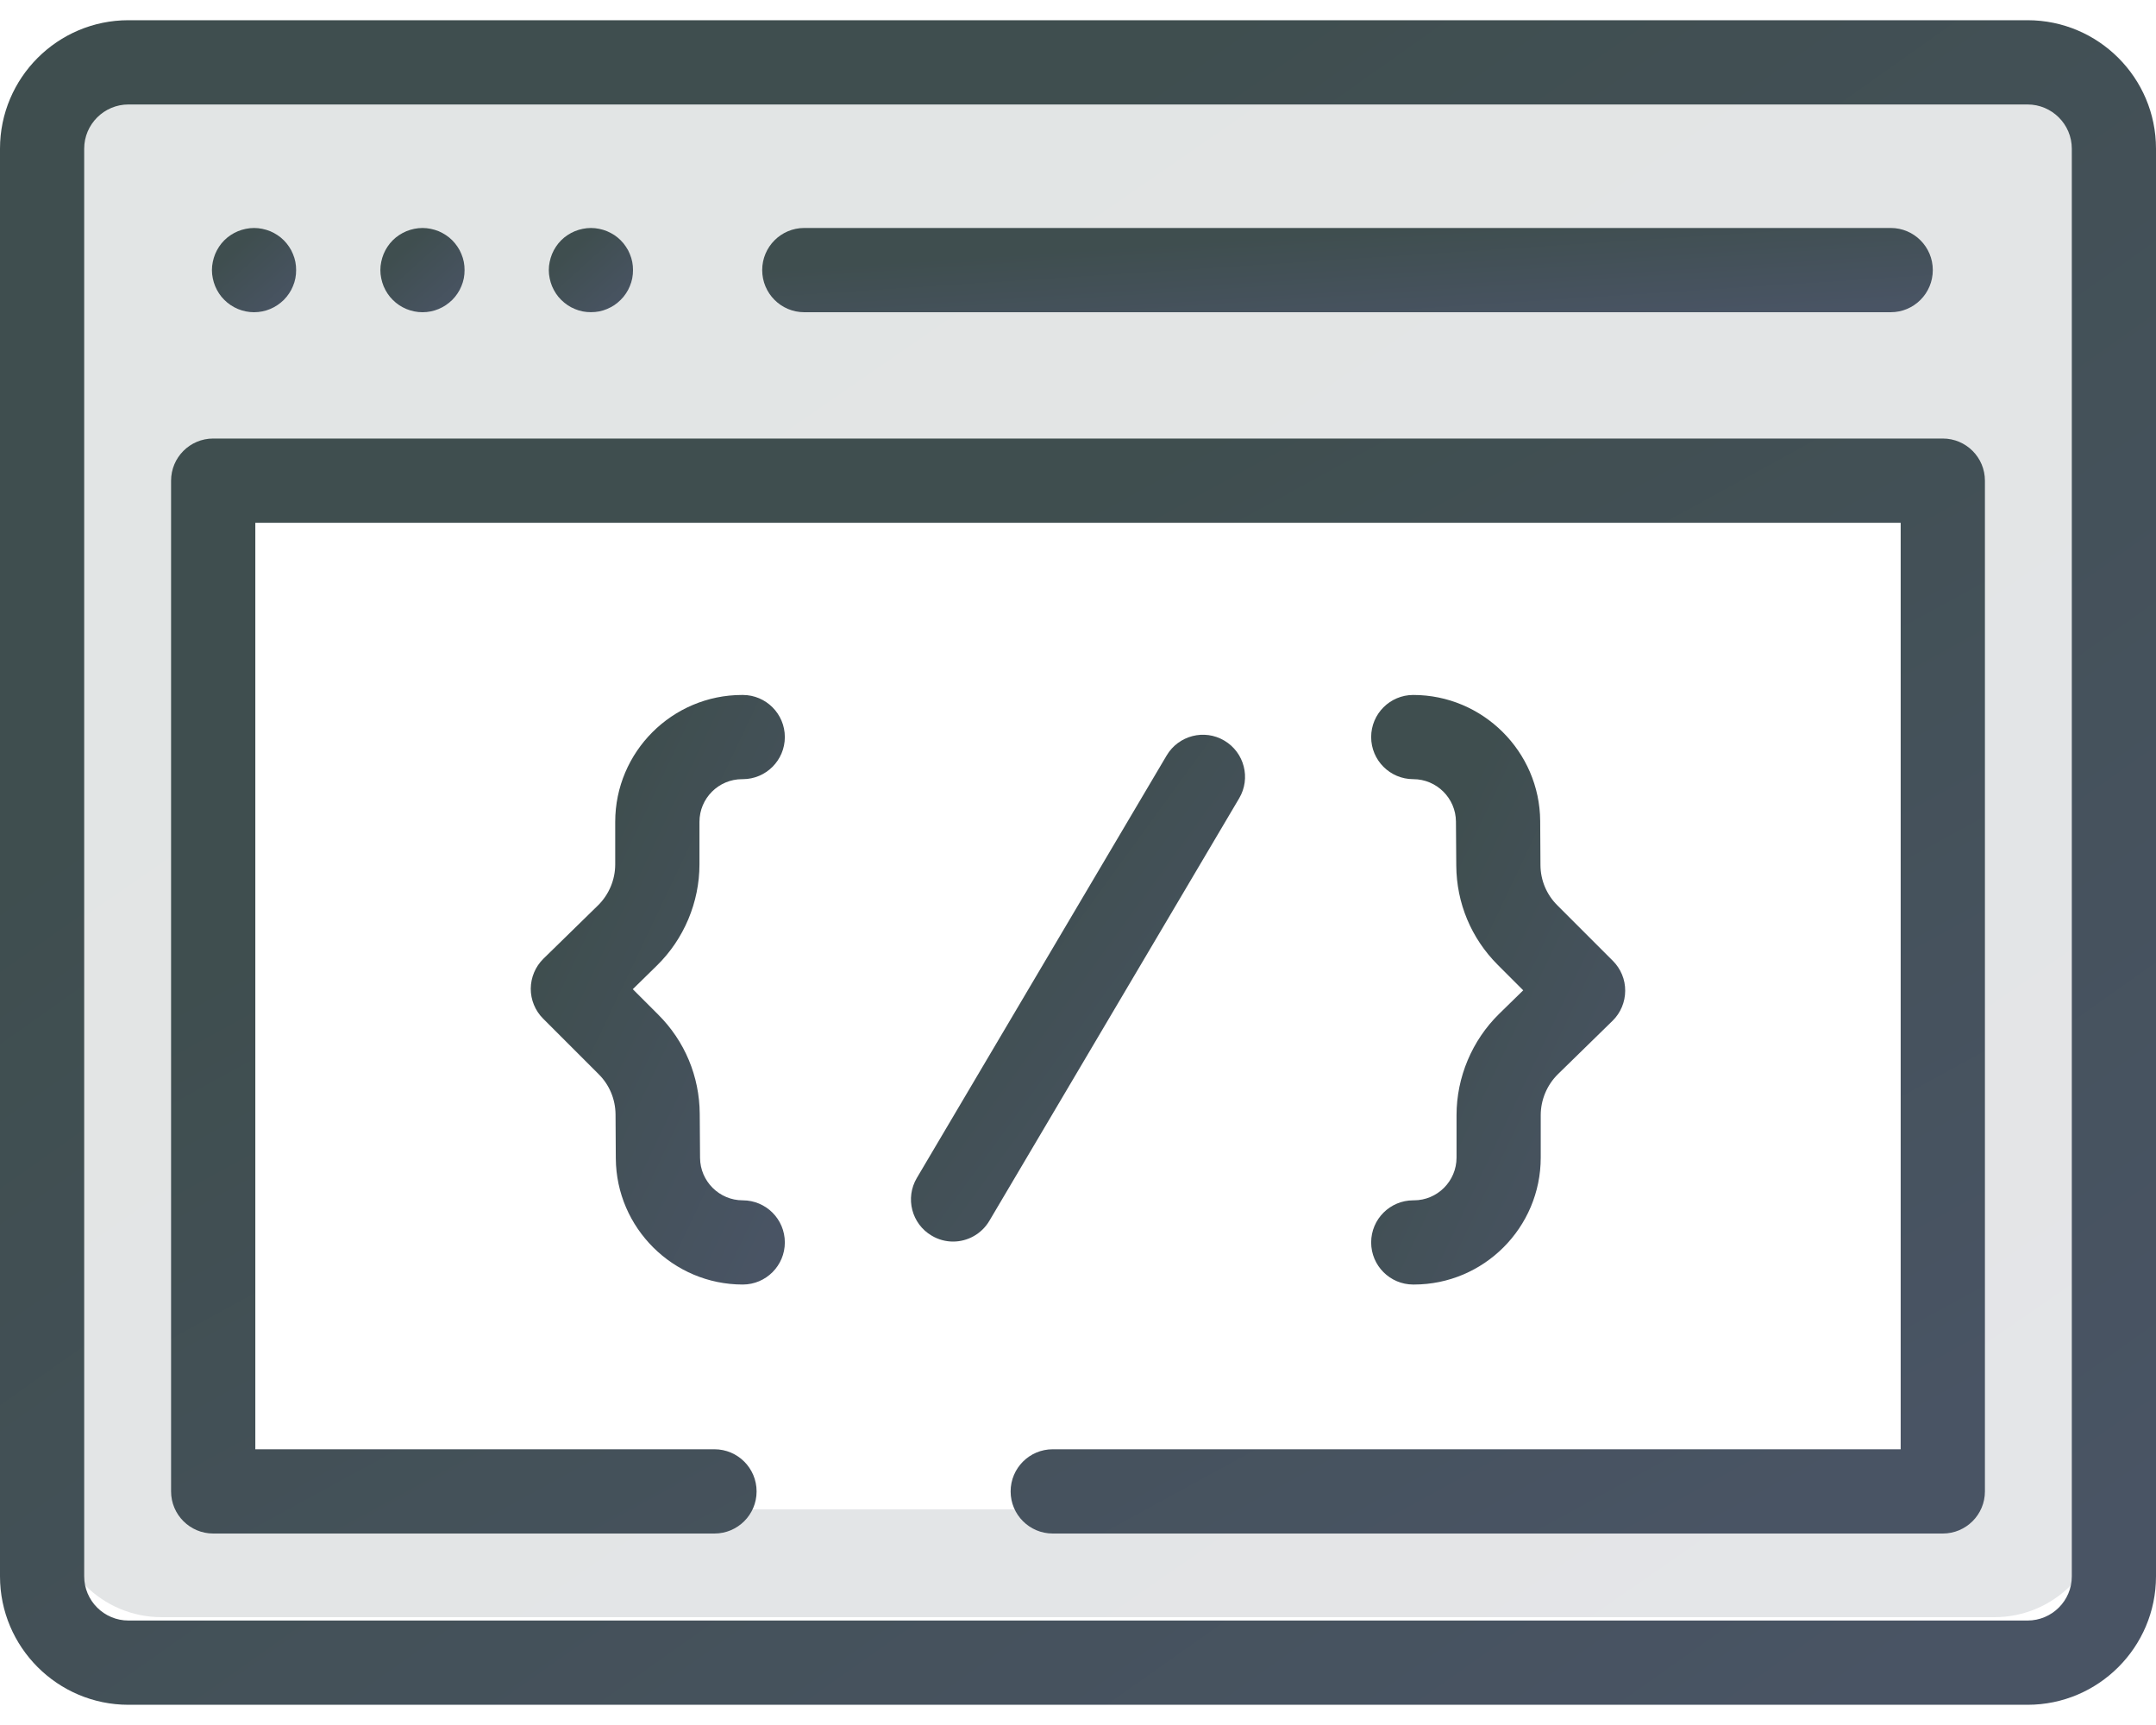
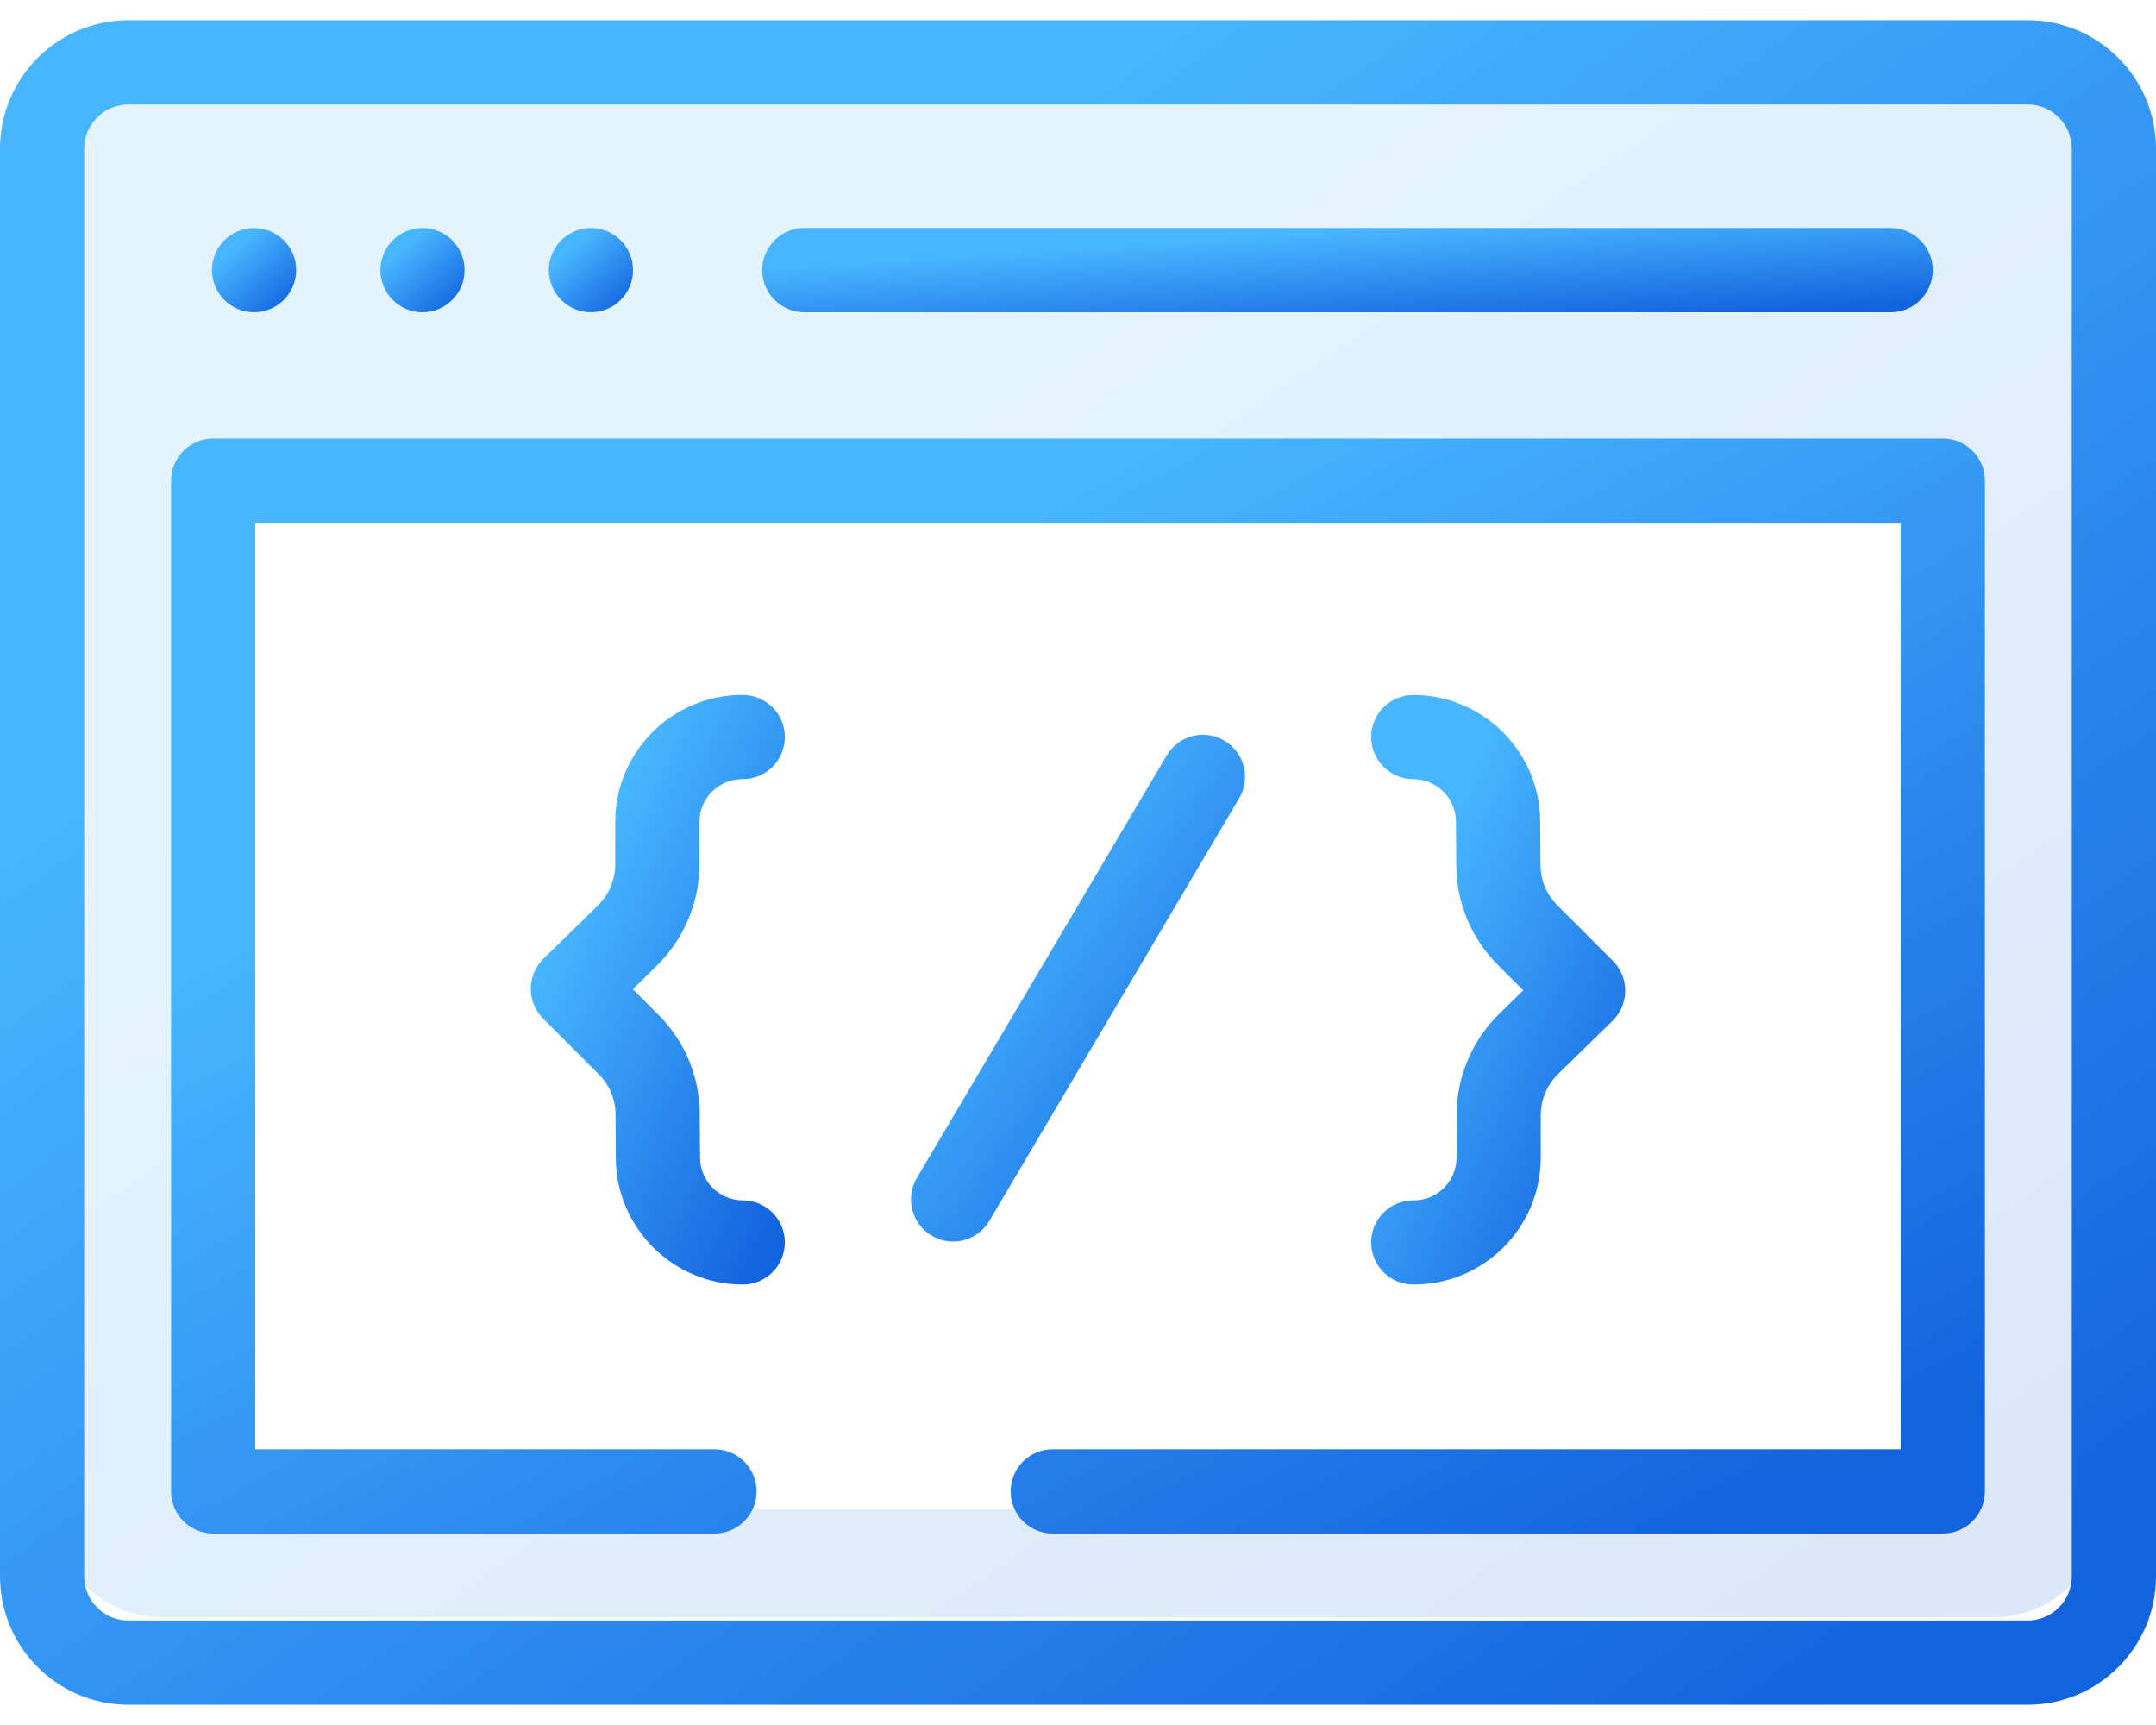
<svg xmlns="http://www.w3.org/2000/svg" width="40" height="32" viewBox="0 0 40 32" fill="none">
  <path opacity="0.15" fill-rule="evenodd" clip-rule="evenodd" d="M3 1C1.895 1 1 1.895 1 3V28C1 29.105 1.895 30 3 30H37C38.105 30 39 29.105 39 28V3C39 1.895 38.105 1 37 1H3ZM36 9H4V28H36V9Z" fill="url(#paint0_linear)" />
  <path d="M37.617 0.375H2.383C1.069 0.375 0 1.444 0 2.758V29.242C0 30.556 1.069 31.625 2.383 31.625H37.617C38.931 31.625 40 30.556 40 29.242V2.758C40 1.444 38.931 0.375 37.617 0.375ZM38.438 29.242C38.438 29.695 38.069 30.062 37.617 30.062H2.383C1.931 30.062 1.562 29.695 1.562 29.242V2.758C1.562 2.306 1.931 1.938 2.383 1.938H37.617C38.069 1.938 38.438 2.306 38.438 2.758V29.242Z" fill="url(#paint1_linear)" />
  <path d="M14.922 5.792H35.078C35.51 5.792 35.859 5.442 35.859 5.01C35.859 4.579 35.51 4.229 35.078 4.229H14.922C14.49 4.229 14.141 4.579 14.141 5.01C14.141 5.442 14.49 5.792 14.922 5.792Z" fill="url(#paint2_linear)" />
  <path d="M3.992 5.309C4.012 5.356 4.036 5.402 4.064 5.444C4.092 5.487 4.125 5.527 4.161 5.562C4.306 5.709 4.508 5.792 4.713 5.792C4.765 5.792 4.816 5.787 4.866 5.777C4.916 5.767 4.966 5.752 5.013 5.732C5.06 5.713 5.105 5.688 5.147 5.66C5.19 5.631 5.23 5.598 5.266 5.563C5.302 5.527 5.334 5.487 5.363 5.444C5.392 5.402 5.416 5.356 5.435 5.309C5.455 5.262 5.47 5.213 5.48 5.163C5.49 5.113 5.494 5.061 5.494 5.01C5.494 4.959 5.49 4.908 5.48 4.858C5.47 4.808 5.455 4.759 5.435 4.712C5.416 4.664 5.392 4.619 5.363 4.577C5.334 4.534 5.302 4.494 5.266 4.458C5.23 4.422 5.19 4.389 5.147 4.361C5.105 4.333 5.06 4.309 5.013 4.289C4.966 4.27 4.916 4.255 4.866 4.245C4.766 4.224 4.662 4.224 4.561 4.245C4.511 4.255 4.462 4.27 4.415 4.289C4.367 4.309 4.322 4.333 4.28 4.361C4.237 4.389 4.197 4.422 4.161 4.458C4.125 4.494 4.092 4.534 4.064 4.577C4.036 4.619 4.012 4.664 3.992 4.712C3.973 4.759 3.958 4.808 3.948 4.858C3.937 4.908 3.932 4.959 3.932 5.01C3.932 5.061 3.937 5.113 3.948 5.163C3.958 5.213 3.973 5.262 3.992 5.309Z" fill="url(#paint3_linear)" />
  <path d="M7.117 5.309C7.137 5.356 7.161 5.402 7.189 5.444C7.217 5.487 7.25 5.527 7.286 5.562C7.431 5.709 7.633 5.792 7.838 5.792C7.89 5.792 7.941 5.787 7.991 5.777C8.041 5.767 8.091 5.752 8.138 5.732C8.185 5.713 8.23 5.688 8.272 5.66C8.315 5.631 8.355 5.598 8.391 5.563C8.427 5.527 8.459 5.487 8.488 5.444C8.517 5.402 8.541 5.356 8.56 5.309C8.58 5.262 8.595 5.213 8.605 5.163C8.615 5.113 8.619 5.061 8.619 5.01C8.619 4.959 8.615 4.908 8.605 4.858C8.595 4.808 8.58 4.759 8.56 4.712C8.541 4.664 8.517 4.619 8.488 4.577C8.459 4.534 8.427 4.494 8.391 4.458C8.355 4.422 8.315 4.389 8.272 4.361C8.23 4.333 8.185 4.309 8.138 4.289C8.091 4.27 8.041 4.255 7.991 4.245C7.891 4.224 7.787 4.224 7.686 4.245C7.636 4.255 7.587 4.27 7.54 4.289C7.492 4.309 7.447 4.333 7.405 4.361C7.362 4.389 7.322 4.422 7.286 4.458C7.25 4.494 7.217 4.534 7.189 4.577C7.161 4.619 7.137 4.664 7.117 4.712C7.098 4.759 7.083 4.808 7.073 4.858C7.062 4.908 7.057 4.959 7.057 5.01C7.057 5.061 7.062 5.113 7.073 5.163C7.083 5.213 7.098 5.262 7.117 5.309Z" fill="url(#paint4_linear)" />
  <path d="M10.242 5.309C10.262 5.356 10.286 5.402 10.314 5.444C10.342 5.487 10.375 5.527 10.411 5.562C10.447 5.598 10.487 5.631 10.53 5.66C10.572 5.688 10.617 5.713 10.665 5.732C10.712 5.752 10.761 5.767 10.811 5.777C10.861 5.787 10.912 5.791 10.963 5.791C11.015 5.791 11.066 5.787 11.116 5.777C11.166 5.767 11.216 5.752 11.262 5.732C11.309 5.713 11.355 5.688 11.398 5.66C11.44 5.631 11.48 5.598 11.516 5.562C11.552 5.527 11.585 5.487 11.613 5.444C11.642 5.402 11.666 5.356 11.685 5.309C11.705 5.262 11.72 5.213 11.73 5.163C11.74 5.113 11.744 5.061 11.744 5.01C11.744 4.959 11.74 4.908 11.73 4.858C11.72 4.808 11.705 4.759 11.685 4.712C11.666 4.664 11.642 4.619 11.613 4.577C11.585 4.534 11.552 4.494 11.516 4.458C11.48 4.422 11.44 4.389 11.398 4.361C11.355 4.333 11.309 4.309 11.262 4.289C11.216 4.27 11.166 4.255 11.116 4.245C11.016 4.224 10.912 4.224 10.811 4.245C10.761 4.255 10.712 4.27 10.665 4.289C10.617 4.309 10.572 4.333 10.53 4.361C10.487 4.389 10.447 4.422 10.411 4.458C10.375 4.494 10.342 4.534 10.314 4.577C10.286 4.619 10.262 4.664 10.242 4.712C10.223 4.759 10.208 4.808 10.198 4.858C10.187 4.908 10.182 4.959 10.182 5.01C10.182 5.061 10.187 5.113 10.198 5.163C10.208 5.213 10.223 5.262 10.242 5.309Z" fill="url(#paint5_linear)" />
  <path d="M22.715 13.739C22.344 13.519 21.865 13.643 21.645 14.014L17.01 21.852C16.79 22.224 16.913 22.703 17.285 22.922C17.409 22.996 17.546 23.032 17.682 23.032C17.949 23.032 18.209 22.894 18.355 22.648L22.99 14.809C23.21 14.438 23.087 13.959 22.715 13.739Z" fill="url(#paint6_linear)" />
  <path d="M12.977 16.035V15.246C12.977 14.809 13.332 14.454 13.769 14.454H13.78C14.211 14.454 14.561 14.104 14.561 13.673C14.561 13.242 14.211 12.892 13.78 12.892H13.769C12.471 12.892 11.414 13.948 11.414 15.246V16.035C11.414 16.319 11.298 16.596 11.095 16.795L10.082 17.785C9.933 17.931 9.849 18.131 9.847 18.34C9.846 18.548 9.929 18.749 10.076 18.896L11.108 19.928C11.307 20.126 11.417 20.391 11.42 20.672L11.425 21.491C11.434 22.78 12.49 23.829 13.78 23.829C14.211 23.829 14.561 23.479 14.561 23.048C14.561 22.616 14.211 22.267 13.78 22.267C13.346 22.267 12.991 21.914 12.988 21.48L12.982 20.661C12.977 19.966 12.704 19.313 12.213 18.823L11.74 18.35L12.187 17.912C12.689 17.421 12.977 16.737 12.977 16.035Z" fill="url(#paint7_linear)" />
  <path d="M27.023 20.686V21.474C27.023 21.911 26.668 22.267 26.231 22.267H26.22C25.789 22.267 25.439 22.616 25.439 23.048C25.439 23.479 25.789 23.829 26.22 23.829H26.231C27.529 23.829 28.585 22.773 28.585 21.474V20.686C28.585 20.402 28.702 20.125 28.905 19.926L29.918 18.936C30.067 18.79 30.151 18.59 30.152 18.381C30.154 18.172 30.071 17.972 29.923 17.824L28.892 16.793C28.693 16.595 28.582 16.33 28.58 16.049L28.575 15.23C28.566 13.941 27.509 12.892 26.22 12.892C25.789 12.892 25.439 13.242 25.439 13.673C25.439 14.104 25.789 14.454 26.22 14.454C26.654 14.454 27.009 14.807 27.012 15.241L27.018 16.059C27.023 16.754 27.296 17.407 27.787 17.898L28.26 18.371L27.812 18.809C27.311 19.3 27.023 19.984 27.023 20.686Z" fill="url(#paint8_linear)" />
  <path d="M36.044 8.135H3.956C3.524 8.135 3.174 8.485 3.174 8.917V27.667C3.174 28.098 3.524 28.448 3.956 28.448H13.255C13.687 28.448 14.037 28.098 14.037 27.667C14.037 27.235 13.687 26.885 13.255 26.885H4.737V9.698H35.263V26.885H19.531C19.1 26.885 18.75 27.235 18.75 27.667C18.75 28.098 19.1 28.448 19.531 28.448H36.044C36.476 28.448 36.826 28.098 36.826 27.667V8.917C36.826 8.485 36.476 8.135 36.044 8.135Z" fill="url(#paint9_linear)" />
  <defs>
    <linearGradient id="paint0_linear" x1="3.153" y1="1" x2="26.689" y2="35.054" gradientUnits="userSpaceOnUse">
-       <stop offset="0.259" stop-color="#3F4E4F" />
-       <stop offset="1" stop-color="#495464" />
+       <stop offset="0.259" stop-color="#47B5FF" />
+       <stop offset="1" stop-color="#1363DF" />
    </linearGradient>
    <linearGradient id="paint1_linear" x1="2.267" y1="0.375" x2="27.833" y2="36.511" gradientUnits="userSpaceOnUse">
-       <stop offset="0.259" stop-color="#3F4E4F" />
-       <stop offset="1" stop-color="#495464" />
+       <stop offset="0.259" stop-color="#47B5FF" />
+       <stop offset="1" stop-color="#1363DF" />
    </linearGradient>
    <linearGradient id="paint2_linear" x1="15.371" y1="4.229" x2="15.547" y2="6.929" gradientUnits="userSpaceOnUse">
-       <stop offset="0.259" stop-color="#3F4E4F" />
-       <stop offset="1" stop-color="#495464" />
+       <stop offset="0.259" stop-color="#47B5FF" />
+       <stop offset="1" stop-color="#1363DF" />
    </linearGradient>
    <linearGradient id="paint3_linear" x1="4.02" y1="4.229" x2="5.369" y2="5.719" gradientUnits="userSpaceOnUse">
-       <stop offset="0.259" stop-color="#3F4E4F" />
-       <stop offset="1" stop-color="#495464" />
+       <stop offset="0.259" stop-color="#47B5FF" />
+       <stop offset="1" stop-color="#1363DF" />
    </linearGradient>
    <linearGradient id="paint4_linear" x1="7.145" y1="4.229" x2="8.494" y2="5.719" gradientUnits="userSpaceOnUse">
-       <stop offset="0.259" stop-color="#3F4E4F" />
-       <stop offset="1" stop-color="#495464" />
+       <stop offset="0.259" stop-color="#47B5FF" />
+       <stop offset="1" stop-color="#1363DF" />
    </linearGradient>
    <linearGradient id="paint5_linear" x1="10.27" y1="4.229" x2="11.619" y2="5.719" gradientUnits="userSpaceOnUse">
-       <stop offset="0.259" stop-color="#3F4E4F" />
-       <stop offset="1" stop-color="#495464" />
+       <stop offset="0.259" stop-color="#47B5FF" />
+       <stop offset="1" stop-color="#1363DF" />
    </linearGradient>
    <linearGradient id="paint6_linear" x1="17.252" y1="13.63" x2="25.014" y2="19.281" gradientUnits="userSpaceOnUse">
-       <stop offset="0.259" stop-color="#3F4E4F" />
-       <stop offset="1" stop-color="#495464" />
+       <stop offset="0.259" stop-color="#47B5FF" />
+       <stop offset="1" stop-color="#1363DF" />
    </linearGradient>
    <linearGradient id="paint7_linear" x1="10.114" y1="12.892" x2="17.479" y2="16.396" gradientUnits="userSpaceOnUse">
-       <stop offset="0.259" stop-color="#3F4E4F" />
-       <stop offset="1" stop-color="#495464" />
+       <stop offset="0.259" stop-color="#47B5FF" />
+       <stop offset="1" stop-color="#1363DF" />
    </linearGradient>
    <linearGradient id="paint8_linear" x1="25.706" y1="12.892" x2="33.07" y2="16.396" gradientUnits="userSpaceOnUse">
-       <stop offset="0.259" stop-color="#3F4E4F" />
-       <stop offset="1" stop-color="#495464" />
+       <stop offset="0.259" stop-color="#47B5FF" />
+       <stop offset="1" stop-color="#1363DF" />
    </linearGradient>
    <linearGradient id="paint9_linear" x1="5.081" y1="8.135" x2="19.915" y2="35.272" gradientUnits="userSpaceOnUse">
-       <stop offset="0.259" stop-color="#3F4E4F" />
-       <stop offset="1" stop-color="#495464" />
+       <stop offset="0.259" stop-color="#47B5FF" />
+       <stop offset="1" stop-color="#1363DF" />
    </linearGradient>
  </defs>
</svg>
